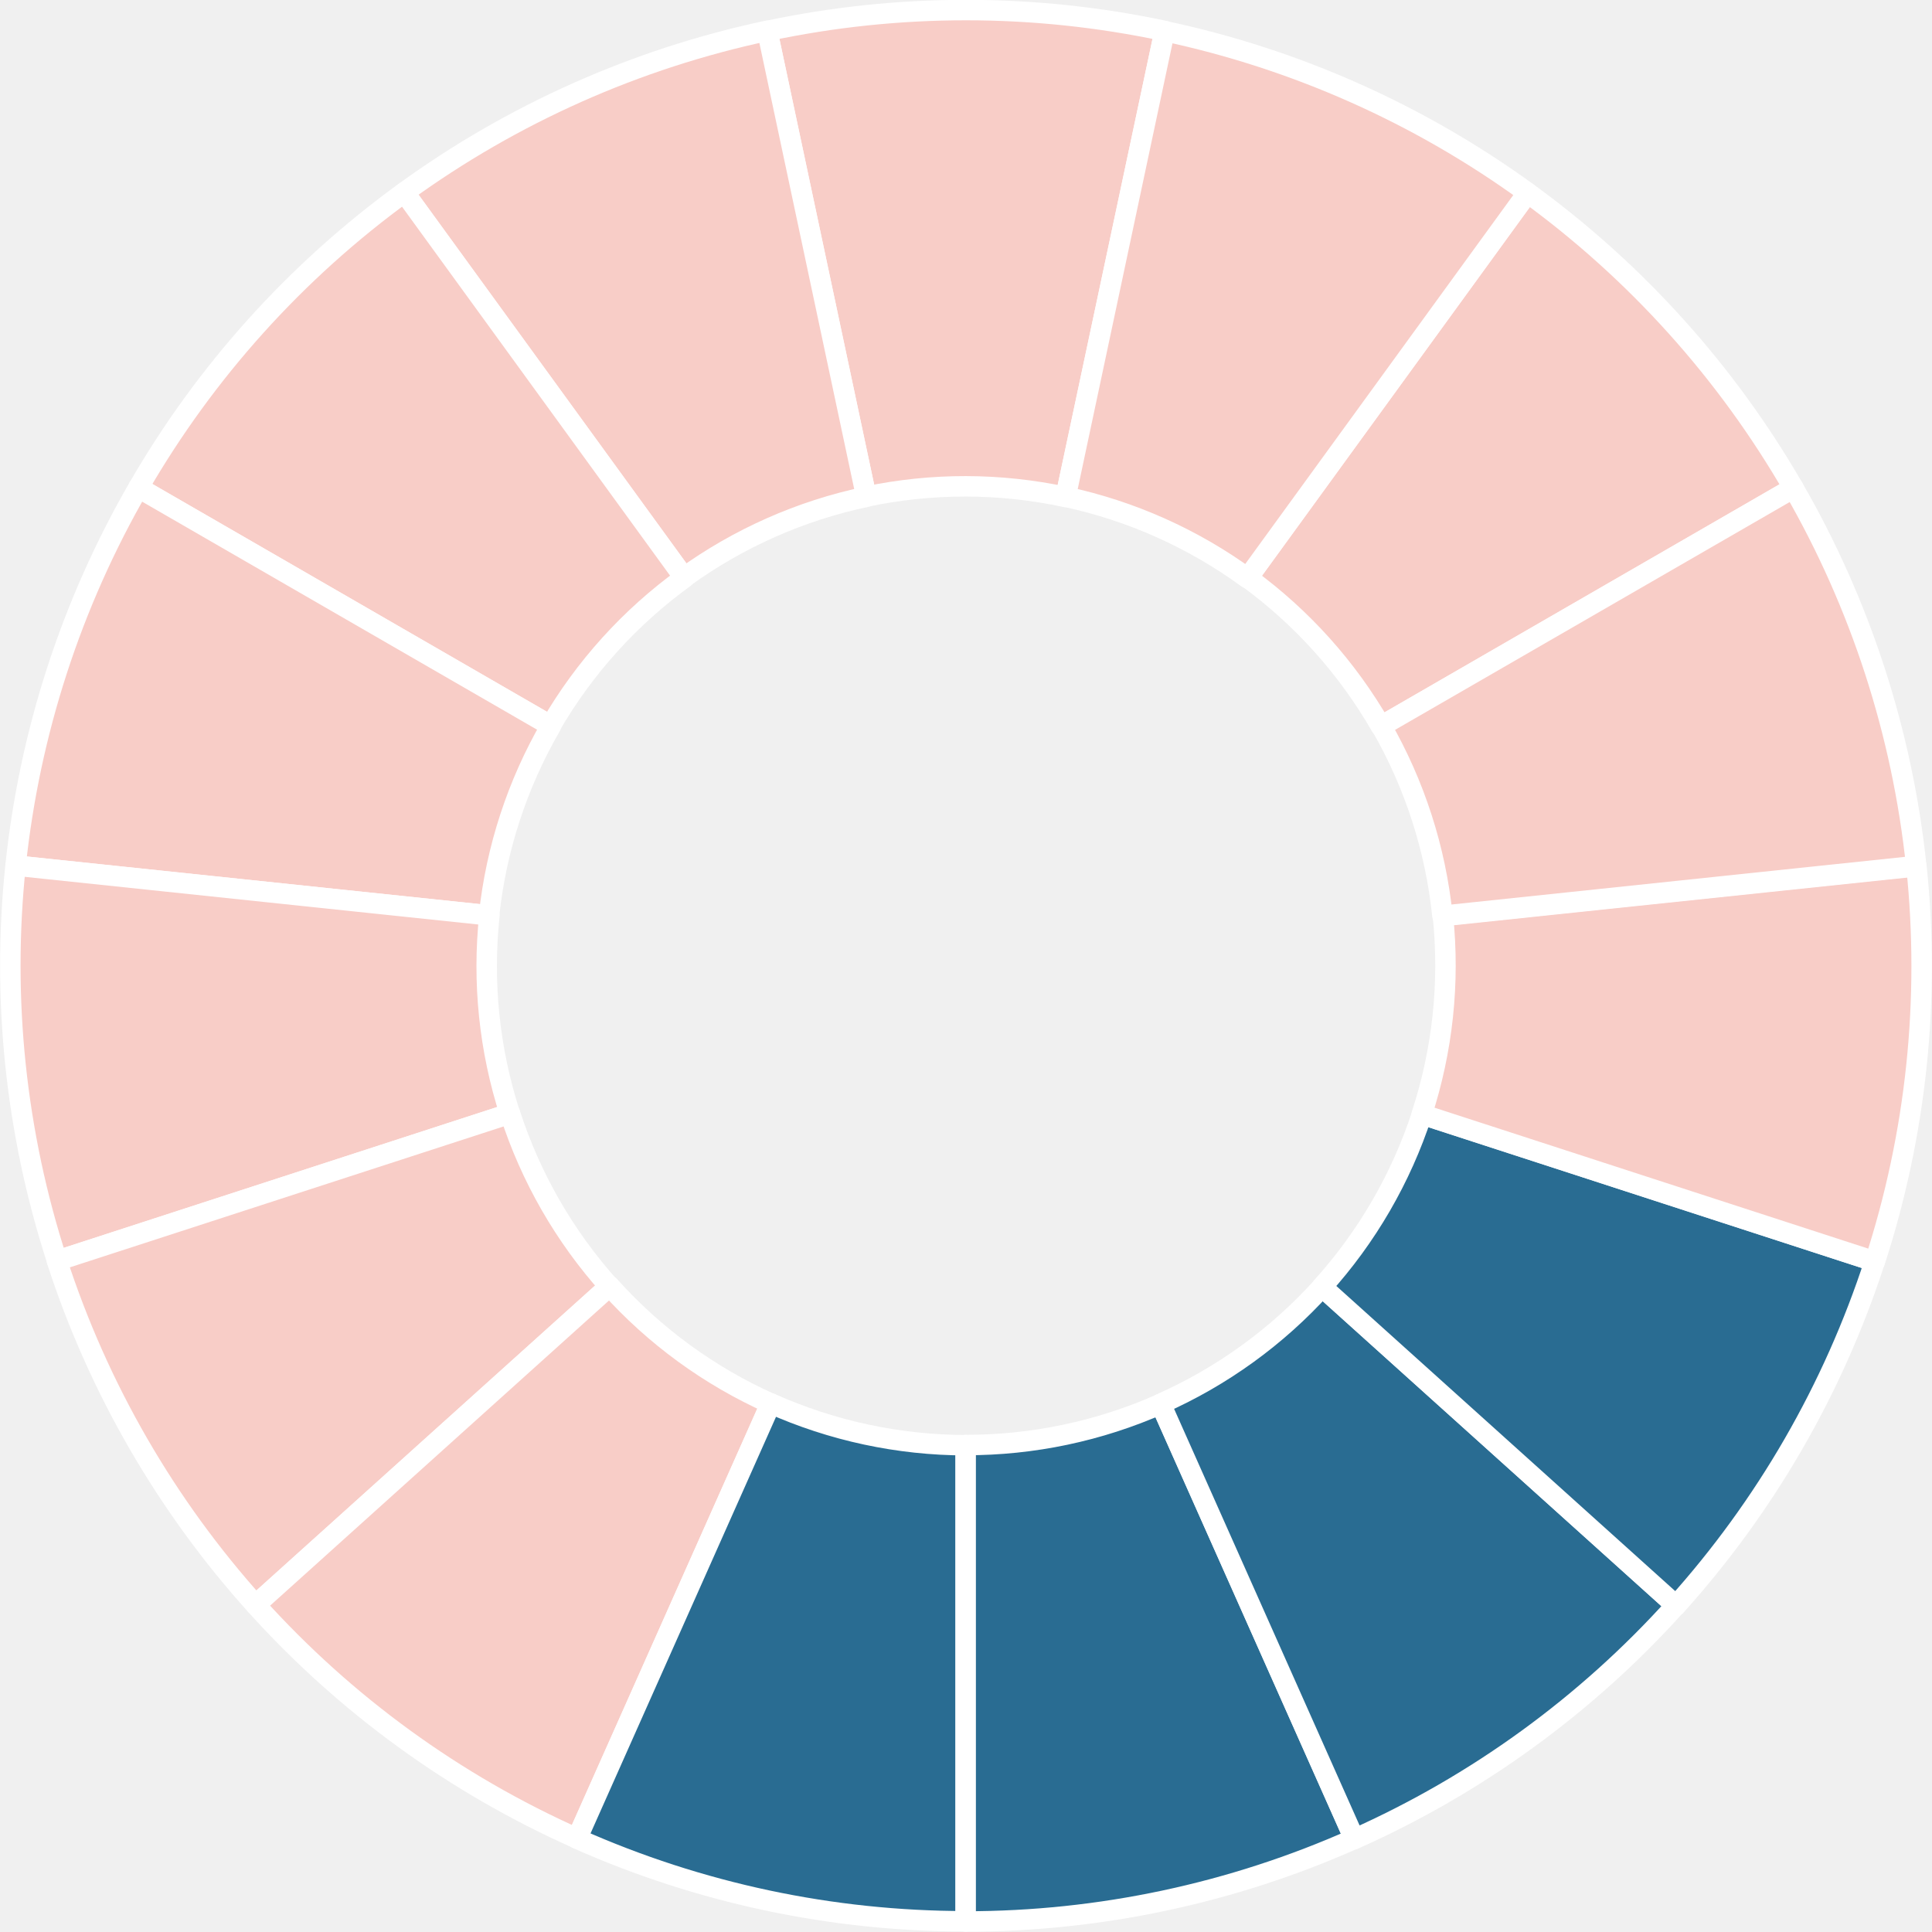
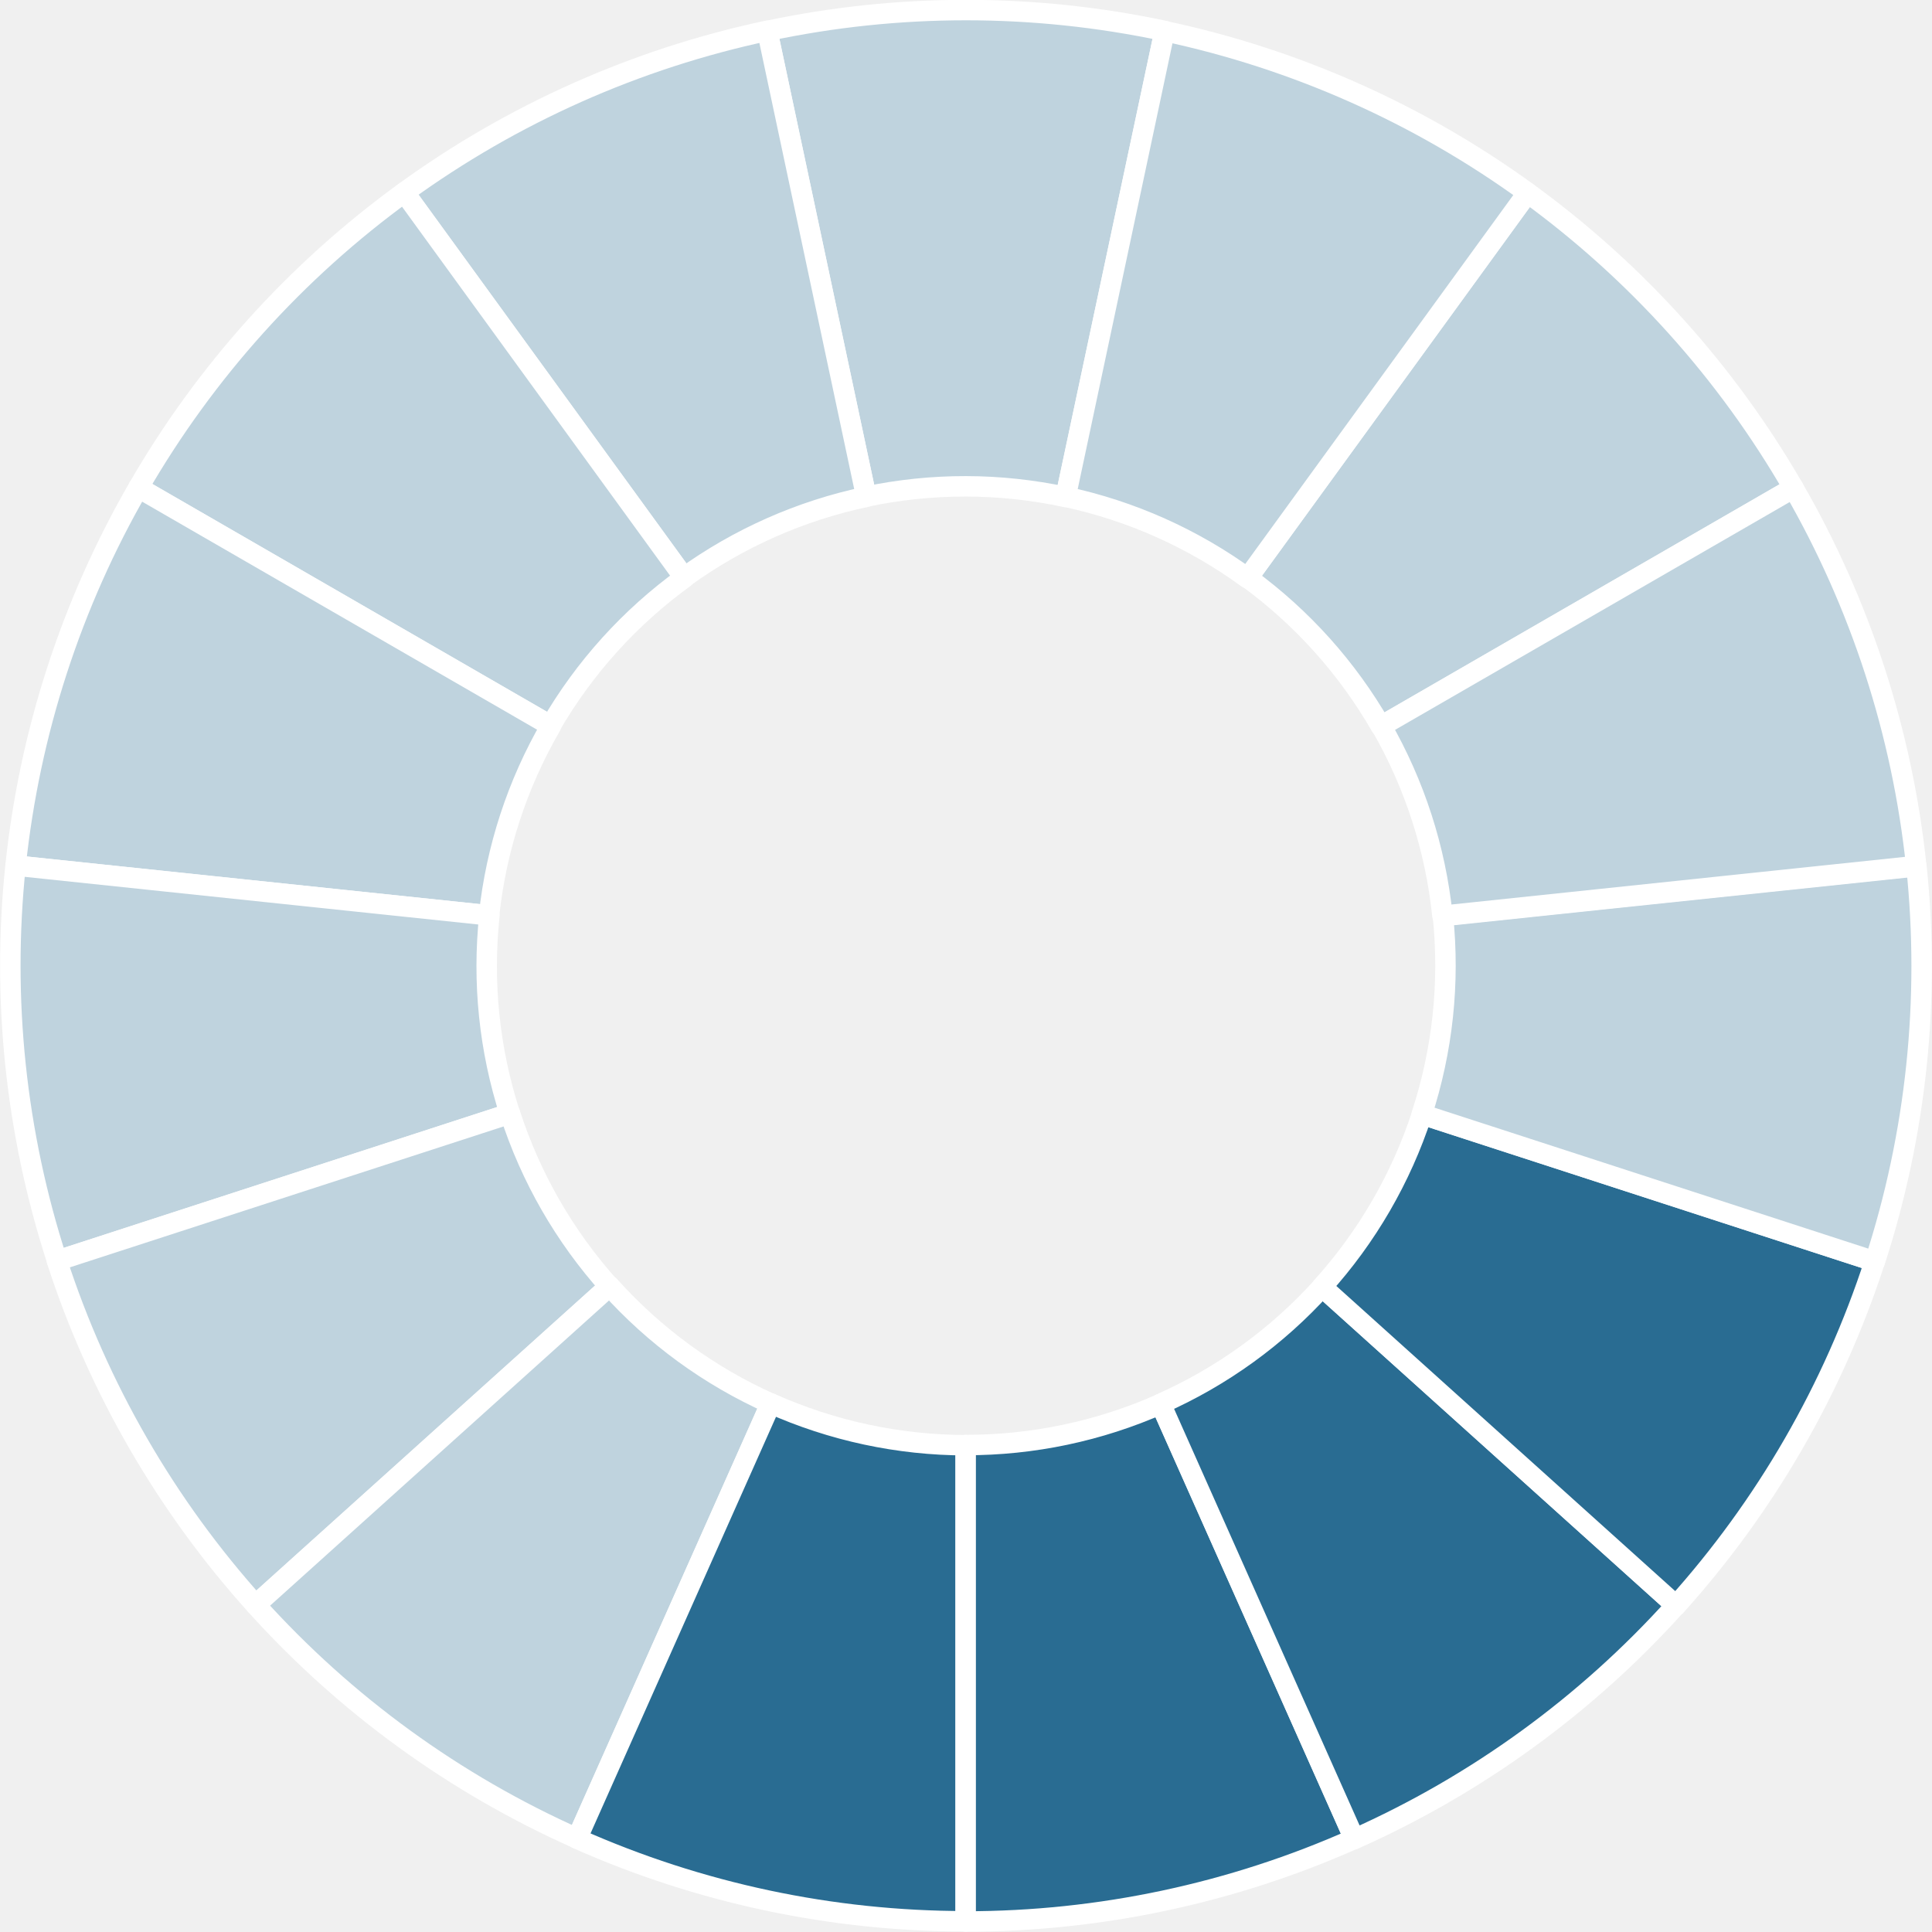
<svg xmlns="http://www.w3.org/2000/svg" width="188.404mm" height="188.363mm" viewBox="0 0 188.404 188.363" version="1.1" id="svg914">
  <defs id="defs908" />
  <g id="layer1" transform="translate(243.1244,-316.3007)">
-     <path style="fill:#f8cdc7;fill-opacity:1;stroke:#ffffff;stroke-width:1.995;stroke-linecap:round;stroke-linejoin:round;stroke-miterlimit:4;stroke-dasharray:none;stroke-dashoffset:0;stroke-opacity:1" d="m -94.156,335.097 -27.288,37.559 a 46.76,46.76 36 0 1 12.979,14.468 l 40.237,-23.231 a 93.185,93.186 36 0 0 -25.928,-28.796 z" id="path884-6-8-0-8" />
-     <path style="fill:#f8cdc7;fill-opacity:1;stroke:#ffffff;stroke-width:1.995;stroke-linecap:round;stroke-linejoin:round;stroke-miterlimit:4;stroke-dasharray:none;stroke-dashoffset:0;stroke-opacity:1" d="m -168.3,319.319 9.652,45.411 a 46.76,46.76 78 0 1 19.437,0.035 l 9.66,-45.446 a 93.186,93.185 78 0 0 -38.749,-10e-6 z" id="path884-6-8-0-8-8" />
-     <path style="fill:#f8cdc7;fill-opacity:1;stroke:#ffffff;stroke-width:1.995;stroke-linecap:round;stroke-linejoin:round;stroke-miterlimit:4;stroke-dasharray:none;stroke-dashoffset:0;stroke-opacity:1" d="m -129.555,319.336 -9.653,45.411 a 46.76,46.76 12 0 1 17.742,7.938 l 27.31,-37.588 a 93.185,93.186 12 0 0 -35.399,-15.761 z" id="path884-6-8-0-8-7" />
-     <path style="fill:#f8cdc7;fill-opacity:1;stroke:#ffffff;stroke-width:1.995;stroke-linecap:round;stroke-linejoin:round;stroke-miterlimit:4;stroke-dasharray:none;stroke-dashoffset:0;stroke-opacity:1" d="m -203.703,335.062 27.288,37.559 a 46.76,46.76 54 0 1 17.771,-7.873 l -9.66,-45.446 a 93.186,93.185 54 0 0 -35.399,15.761 z" id="path884-6-8-0-8-84" />
-     <path style="fill:#f8cdc7;fill-opacity:1;stroke:#ffffff;stroke-width:1.995;stroke-linecap:round;stroke-linejoin:round;stroke-miterlimit:4;stroke-dasharray:none;stroke-dashoffset:0;stroke-opacity:1" d="m -229.631,363.858 40.206,23.213 a 46.76,46.76 30 0 1 13.032,-14.421 l -27.309,-37.588 a 93.186,93.185 30 0 0 -25.928,28.796 z" id="path884-6-8-0-8-76" />
-     <path style="fill:#f8cdc7;fill-opacity:1;stroke:#ffffff;stroke-width:1.995;stroke-linecap:round;stroke-linejoin:round;stroke-miterlimit:4;stroke-dasharray:none;stroke-dashoffset:0;stroke-opacity:1" d="m -241.605,400.71 46.171,4.853 a 46.76,46.76 6 0 1 6.04,-18.474 l -40.237,-23.231 a 93.186,93.185 6 0 0 -11.974,36.852 z" id="path884-6-8-0-8-81" />
-     <path style="fill:#f8cdc7;fill-opacity:1;stroke:#ffffff;stroke-width:1.995;stroke-linecap:round;stroke-linejoin:round;stroke-miterlimit:4;stroke-dasharray:none;stroke-dashoffset:0;stroke-opacity:1" d="m -237.555,439.247 44.153,-14.346 a 46.76,46.76 72 0 1 -1.997,-19.334 l -46.207,-4.857 a 93.185,93.186 72 0 0 4.05,38.537 z" id="path884-6-8-0-8-9" />
-     <path style="fill:#f8cdc7;fill-opacity:1;stroke:#ffffff;stroke-width:1.995;stroke-linecap:round;stroke-linejoin:round;stroke-miterlimit:4;stroke-dasharray:none;stroke-dashoffset:0;stroke-opacity:1" d="m -218.198,472.81 34.501,-31.065 a 46.76,46.76 48 0 1 -9.688,-16.85 l -44.188,14.357 a 93.185,93.186 48 0 0 19.375,33.558 z" id="path884-6-8-0-8-2" />
-     <path style="fill:#f8cdc7;fill-opacity:1;stroke:#ffffff;stroke-width:1.995;stroke-linecap:round;stroke-linejoin:round;stroke-miterlimit:4;stroke-dasharray:none;stroke-dashoffset:0;stroke-opacity:1" d="m -186.849,495.586 18.883,-42.412 a 46.76,46.76 24 0 1 -15.704,-11.453 l -34.528,31.089 a 93.185,93.186 24 0 0 31.349,22.776 z" id="path884-6-8-0-8-6" />
+     <path style="fill:#bfd3de;fill-opacity:1;stroke:#ffffff;stroke-width:1.995;stroke-linecap:round;stroke-linejoin:round;stroke-miterlimit:4;stroke-dasharray:none;stroke-dashoffset:0;stroke-opacity:1" d="m -94.156,335.097 -27.288,37.559 a 46.76,46.76 36 0 1 12.979,14.468 l 40.237,-23.231 a 93.185,93.186 36 0 0 -25.928,-28.796 z" id="path884-6-8-0-8" />
+     <path style="fill:#bfd3de;fill-opacity:1;stroke:#ffffff;stroke-width:1.995;stroke-linecap:round;stroke-linejoin:round;stroke-miterlimit:4;stroke-dasharray:none;stroke-dashoffset:0;stroke-opacity:1" d="m -168.3,319.319 9.652,45.411 a 46.76,46.76 78 0 1 19.437,0.035 l 9.66,-45.446 a 93.186,93.185 78 0 0 -38.749,-10e-6 z" id="path884-6-8-0-8-8" />
+     <path style="fill:#bfd3de;fill-opacity:1;stroke:#ffffff;stroke-width:1.995;stroke-linecap:round;stroke-linejoin:round;stroke-miterlimit:4;stroke-dasharray:none;stroke-dashoffset:0;stroke-opacity:1" d="m -129.555,319.336 -9.653,45.411 a 46.76,46.76 12 0 1 17.742,7.938 l 27.31,-37.588 a 93.185,93.186 12 0 0 -35.399,-15.761 z" id="path884-6-8-0-8-7" />
+     <path style="fill:#bfd3de;fill-opacity:1;stroke:#ffffff;stroke-width:1.995;stroke-linecap:round;stroke-linejoin:round;stroke-miterlimit:4;stroke-dasharray:none;stroke-dashoffset:0;stroke-opacity:1" d="m -203.703,335.062 27.288,37.559 a 46.76,46.76 54 0 1 17.771,-7.873 l -9.66,-45.446 a 93.186,93.185 54 0 0 -35.399,15.761 z" id="path884-6-8-0-8-84" />
+     <path style="fill:#bfd3de;fill-opacity:1;stroke:#ffffff;stroke-width:1.995;stroke-linecap:round;stroke-linejoin:round;stroke-miterlimit:4;stroke-dasharray:none;stroke-dashoffset:0;stroke-opacity:1" d="m -229.631,363.858 40.206,23.213 a 46.76,46.76 30 0 1 13.032,-14.421 l -27.309,-37.588 a 93.186,93.185 30 0 0 -25.928,28.796 z" id="path884-6-8-0-8-76" />
+     <path style="fill:#bfd3de;fill-opacity:1;stroke:#ffffff;stroke-width:1.995;stroke-linecap:round;stroke-linejoin:round;stroke-miterlimit:4;stroke-dasharray:none;stroke-dashoffset:0;stroke-opacity:1" d="m -241.605,400.71 46.171,4.853 a 46.76,46.76 6 0 1 6.04,-18.474 l -40.237,-23.231 a 93.186,93.185 6 0 0 -11.974,36.852 z" id="path884-6-8-0-8-81" />
+     <path style="fill:#bfd3de;fill-opacity:1;stroke:#ffffff;stroke-width:1.995;stroke-linecap:round;stroke-linejoin:round;stroke-miterlimit:4;stroke-dasharray:none;stroke-dashoffset:0;stroke-opacity:1" d="m -237.555,439.247 44.153,-14.346 a 46.76,46.76 72 0 1 -1.997,-19.334 l -46.207,-4.857 a 93.185,93.186 72 0 0 4.05,38.537 z" id="path884-6-8-0-8-9" />
+     <path style="fill:#bfd3de;fill-opacity:1;stroke:#ffffff;stroke-width:1.995;stroke-linecap:round;stroke-linejoin:round;stroke-miterlimit:4;stroke-dasharray:none;stroke-dashoffset:0;stroke-opacity:1" d="m -218.198,472.81 34.501,-31.065 a 46.76,46.76 48 0 1 -9.688,-16.85 l -44.188,14.357 a 93.185,93.186 48 0 0 19.375,33.558 z" id="path884-6-8-0-8-2" />
+     <path style="fill:#bfd3de;fill-opacity:1;stroke:#ffffff;stroke-width:1.995;stroke-linecap:round;stroke-linejoin:round;stroke-miterlimit:4;stroke-dasharray:none;stroke-dashoffset:0;stroke-opacity:1" d="m -186.849,495.586 18.883,-42.412 a 46.76,46.76 24 0 1 -15.704,-11.453 l -34.528,31.089 a 93.185,93.186 24 0 0 31.349,22.776 z" id="path884-6-8-0-8-6" />
    <path style="fill:#296c92;fill-opacity:1;stroke:#ffffff;stroke-width:1.995;stroke-linecap:round;stroke-linejoin:round;stroke-miterlimit:4;stroke-dasharray:none;stroke-dashoffset:0;stroke-opacity:1" d="m -148.954,503.659 7e-5,-46.426 a 46.76,46.76 90 0 1 -19.005,-4.076 l -18.898,42.445 a 93.186,93.185 90 0 0 37.902,8.056 z" id="path884-6-8-0-8-1" />
    <path style="fill:#296c92;fill-opacity:1;stroke:#ffffff;stroke-width:1.995;stroke-linecap:round;stroke-linejoin:round;stroke-miterlimit:4;stroke-dasharray:none;stroke-dashoffset:0;stroke-opacity:1" d="m -111.052,495.621 -18.883,-42.412 a 46.76,46.76 66 0 1 -19.019,4.007 l -1.7e-4,46.462 a 93.186,93.185 66 0 0 37.902,-8.056 z" id="path884-6-8-0-8-64" />
    <path style="fill:#296c92;fill-opacity:1;stroke:#ffffff;stroke-width:1.995;stroke-linecap:round;stroke-linejoin:round;stroke-miterlimit:4;stroke-dasharray:none;stroke-dashoffset:0;stroke-opacity:1" d="m -79.696,472.861 -34.501,-31.065 a 46.76,46.76 42 0 1 -15.745,11.396 l 18.898,42.445 a 93.186,93.185 42 0 0 31.349,-22.776 z" id="path884-6-8-0-8-3" />
    <path style="fill:#296c92;fill-opacity:1;stroke:#ffffff;stroke-width:1.995;stroke-linecap:round;stroke-linejoin:round;stroke-miterlimit:4;stroke-dasharray:none;stroke-dashoffset:0;stroke-opacity:1" d="m -60.308,439.316 -44.153,-14.346 a 46.76,46.76 18 0 1 -9.749,16.815 l 34.528,31.089 a 93.186,93.185 18 0 0 19.375,-33.558 z" id="path884-6-8-0-8-5" />
-     <path style="fill:#f8cdc7;fill-opacity:1;stroke:#ffffff;stroke-width:1.995;stroke-linecap:round;stroke-linejoin:round;stroke-miterlimit:4;stroke-dasharray:none;stroke-dashoffset:0;stroke-opacity:1" d="m -56.241,400.784 -46.171,4.853 a 46.76,46.76 84 0 1 -2.067,19.326 l 44.188,14.358 a 93.185,93.186 84 0 0 4.05,-38.537 z" id="path884-6-8-0-8-27" />
-     <path style="fill:#f8cdc7;fill-opacity:1;stroke:#ffffff;stroke-width:1.995;stroke-linecap:round;stroke-linejoin:round;stroke-miterlimit:4;stroke-dasharray:none;stroke-dashoffset:0;stroke-opacity:1" d="m -68.228,363.893 -40.206,23.213 a 46.76,46.76 60 0 1 5.973,18.496 l 46.207,-4.856 A 93.185,93.186 60 0 0 -68.228,363.893 Z" id="path884-6-8-0-8-38" />
+     <path style="fill:#bfd3de;fill-opacity:1;stroke:#ffffff;stroke-width:1.995;stroke-linecap:round;stroke-linejoin:round;stroke-miterlimit:4;stroke-dasharray:none;stroke-dashoffset:0;stroke-opacity:1" d="m -56.241,400.784 -46.171,4.853 a 46.76,46.76 84 0 1 -2.067,19.326 l 44.188,14.358 a 93.185,93.186 84 0 0 4.05,-38.537 z" id="path884-6-8-0-8-27" />
+     <path style="fill:#bfd3de;fill-opacity:1;stroke:#ffffff;stroke-width:1.995;stroke-linecap:round;stroke-linejoin:round;stroke-miterlimit:4;stroke-dasharray:none;stroke-dashoffset:0;stroke-opacity:1" d="m -68.228,363.893 -40.206,23.213 a 46.76,46.76 60 0 1 5.973,18.496 l 46.207,-4.856 A 93.185,93.186 60 0 0 -68.228,363.893 Z" id="path884-6-8-0-8-38" />
  </g>
</svg>
